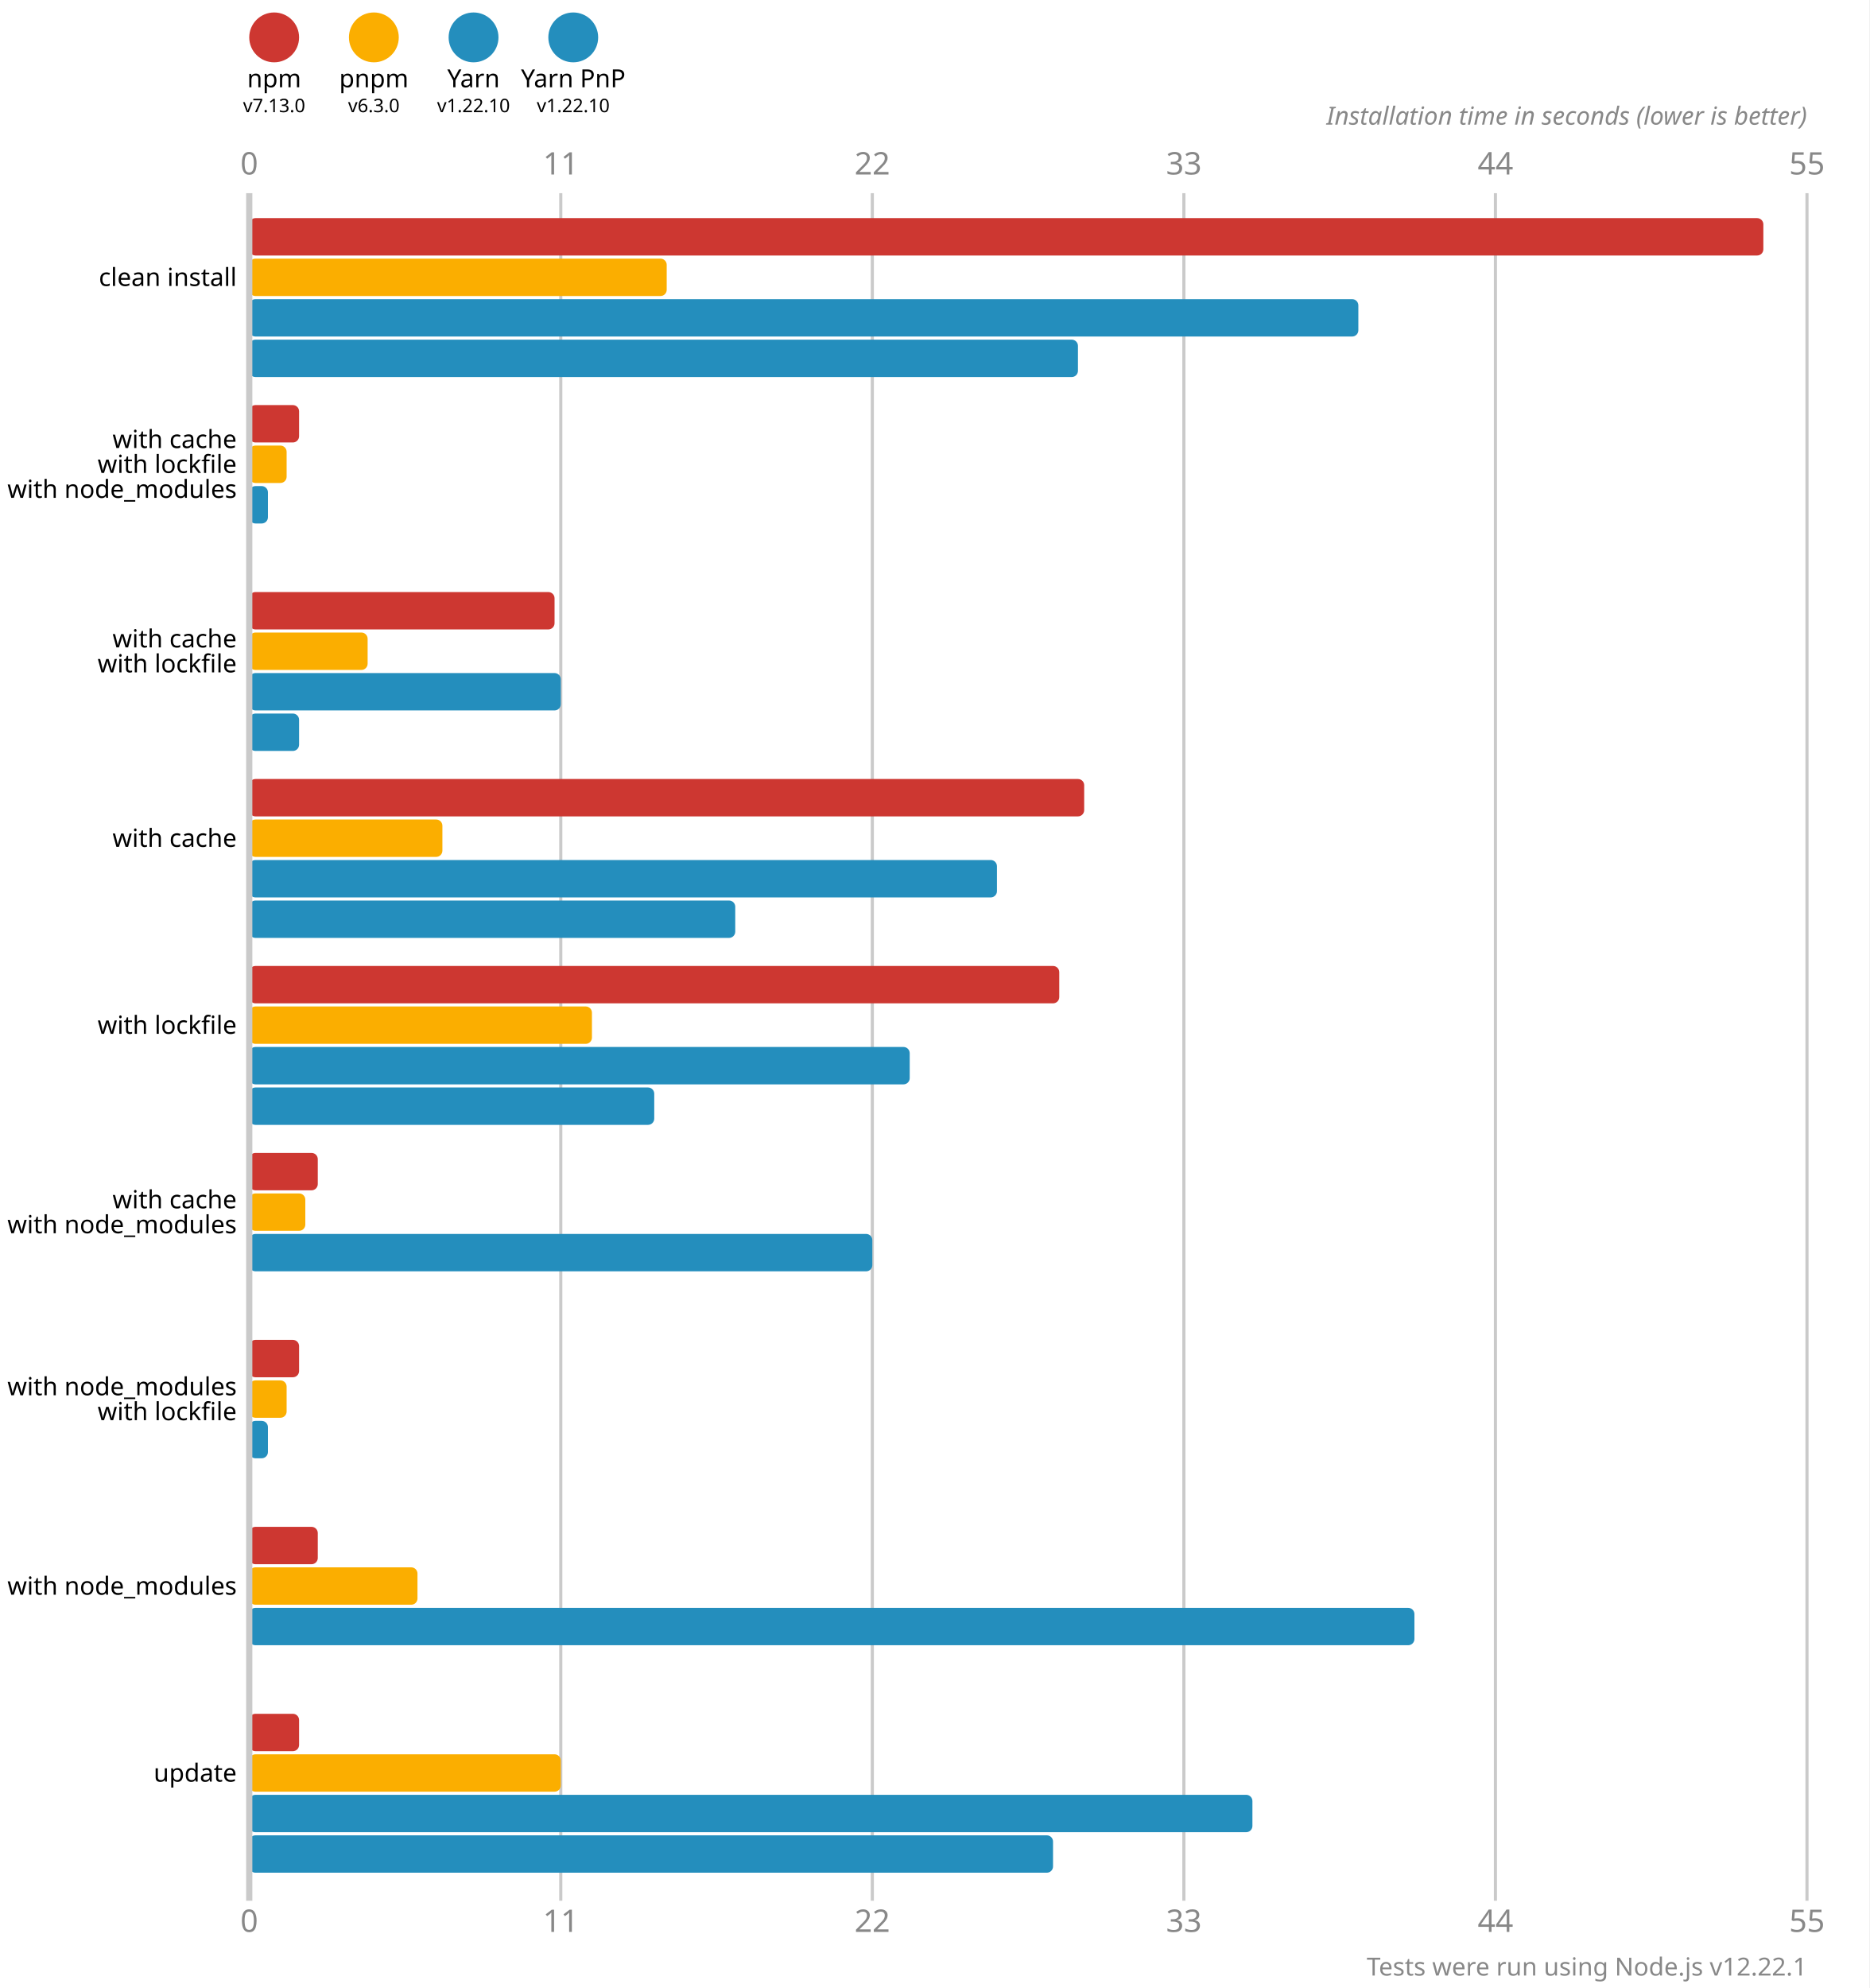
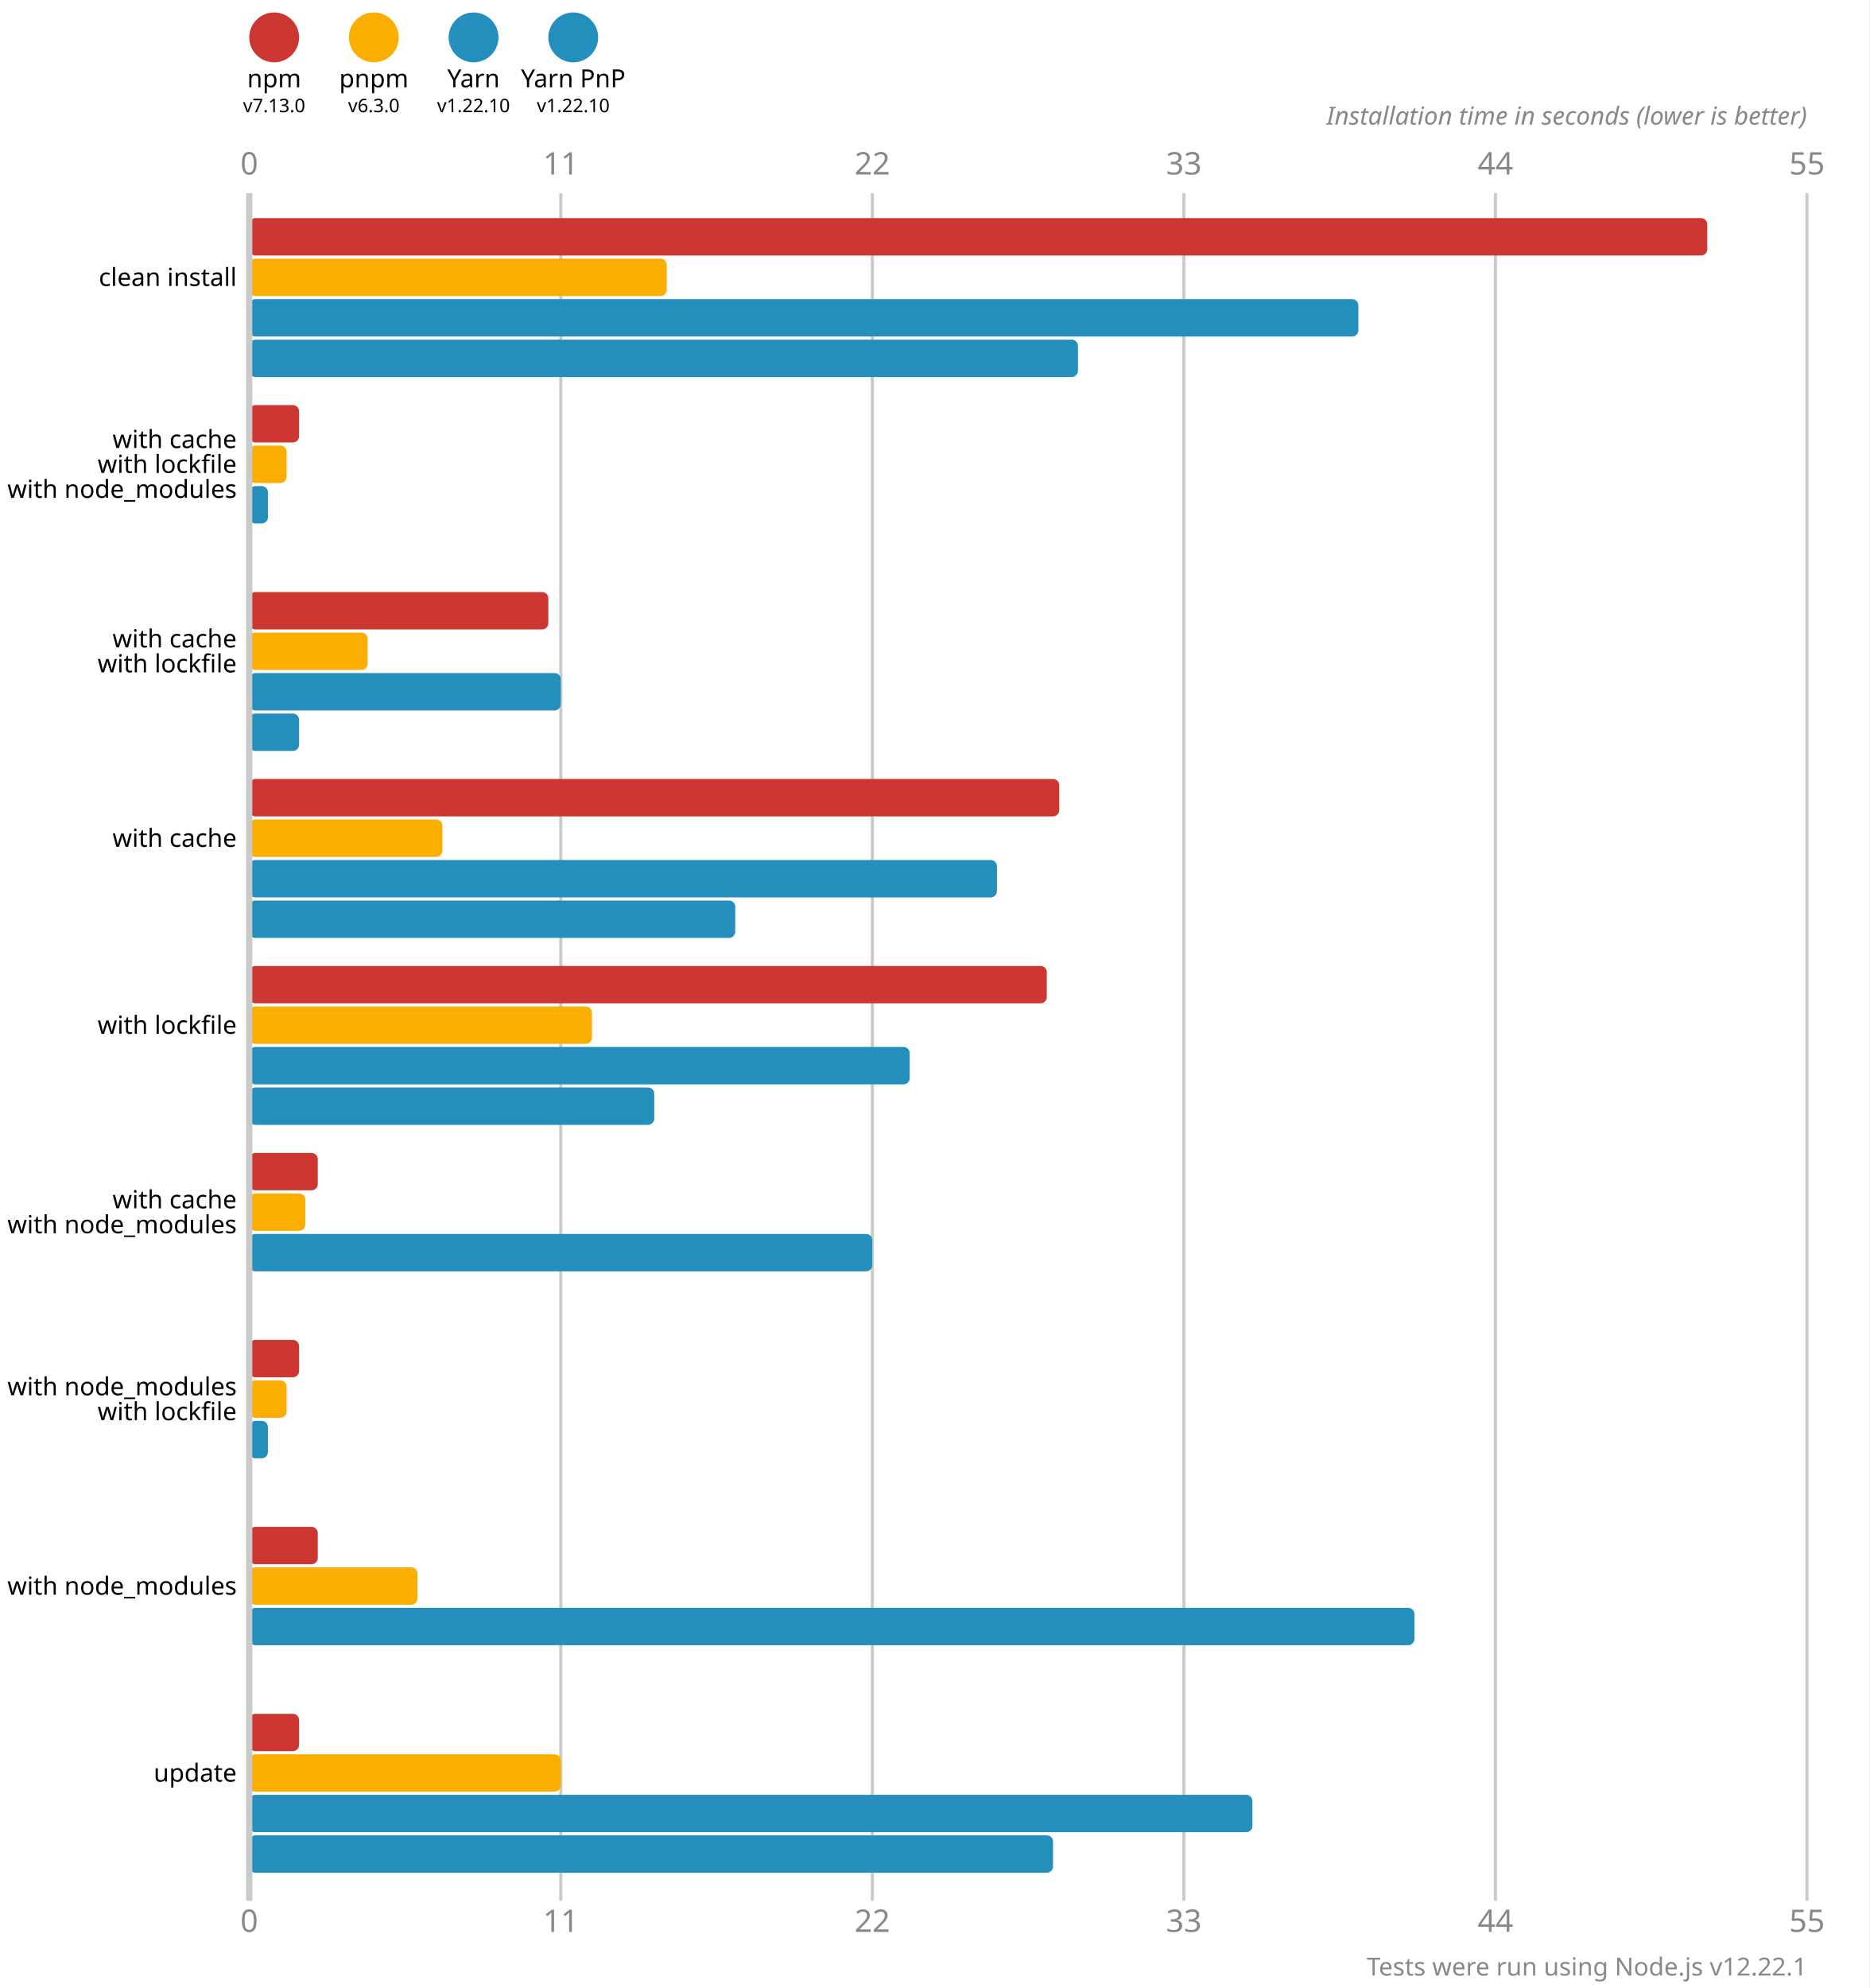
<svg xmlns="http://www.w3.org/2000/svg" version="1.1" viewBox="0 0 300 319">
  <style>
    .font { font-family: sans-serif; }
    .s3 { font-size: 3px; }
    .s4 { font-size: 4px; }
    .s5 { font-size: 5px; }
    .line { stroke: #cacaca; }
    .width { stroke-width: 0.5; }
    .text { fill: #888; }
  </style>
  <rect x="0" y="0" width="300" height="319" fill="#fff" />
  <circle cx="44" cy="6" r="4" fill="#cd3731" />
  <text x="44" y="14" class="font s4" text-anchor="middle">npm</text>
  <text x="44" y="18" class="font s3" text-anchor="middle">v7.13.0</text>
  <circle cx="60" cy="6" r="4" fill="#fbae00" />
  <text x="60" y="14" class="font s4" text-anchor="middle">pnpm</text>
  <text x="60" y="18" class="font s3" text-anchor="middle">v6.3.0</text>
  <circle cx="76" cy="6" r="4" fill="#248ebd" />
  <text x="76" y="14" class="font s4" text-anchor="middle">Yarn</text>
  <text x="76" y="18" class="font s3" text-anchor="middle">v1.22.10</text>
  <circle cx="92" cy="6" r="4" fill="#248ebd" />
  <text x="92" y="14" class="font s4" text-anchor="middle">Yarn PnP</text>
  <text x="92" y="18" class="font s3" text-anchor="middle">v1.22.10</text>
  <text x="40" y="28" class="font s5 text" text-anchor="middle">0</text>
  <text x="40" y="310" class="font s5 text" text-anchor="middle">0</text>
  <line x1="90" y1="31" x2="90" y2="305" class="line width" />
  <text x="90" y="28" class="font s5 text" text-anchor="middle">11</text>
  <text x="90" y="310" class="font s5 text" text-anchor="middle">11</text>
  <line x1="140" y1="31" x2="140" y2="305" class="line width" />
  <text x="140" y="28" class="font s5 text" text-anchor="middle">22</text>
  <text x="140" y="310" class="font s5 text" text-anchor="middle">22</text>
  <line x1="190" y1="31" x2="190" y2="305" class="line width" />
  <text x="190" y="28" class="font s5 text" text-anchor="middle">33</text>
  <text x="190" y="310" class="font s5 text" text-anchor="middle">33</text>
  <line x1="240" y1="31" x2="240" y2="305" class="line width" />
  <text x="240" y="28" class="font s5 text" text-anchor="middle">44</text>
  <text x="240" y="310" class="font s5 text" text-anchor="middle">44</text>
  <line x1="290" y1="31" x2="290" y2="305" class="line width" />
  <text x="290" y="28" class="font s5 text" text-anchor="middle">55</text>
  <text x="290" y="310" class="font s5 text" text-anchor="middle">55</text>
  <text x="290" y="20" class="font s4 text" font-style="italic" text-anchor="end">Installation time in seconds (lower is better)</text>
-   <rect x="40" y="35" width="243" height="6" fill="#cd3731" rx="1" ry="1" />
+   <rect x="40" y="35" width="234" height="6" fill="#cd3731" rx="1" ry="1" />
  <rect x="40" y="41.5" width="67" height="6" fill="#fbae00" rx="1" ry="1" />
  <rect x="40" y="48" width="178" height="6" fill="#248ebd" rx="1" ry="1" />
  <rect x="40" y="54.5" width="133" height="6" fill="#248ebd" rx="1" ry="1" />
  <rect x="40" y="65" width="8" height="6" fill="#cd3731" rx="1" ry="1" />
  <rect x="40" y="71.5" width="6" height="6" fill="#fbae00" rx="1" ry="1" />
  <rect x="40" y="78" width="3" height="6" fill="#248ebd" rx="1" ry="1" />
  <rect x="40" y="84.5" width="0" height="6" fill="#248ebd" rx="1" ry="1" />
-   <rect x="40" y="95" width="49" height="6" fill="#cd3731" rx="1" ry="1" />
+   <rect x="40" y="95" width="48" height="6" fill="#cd3731" rx="1" ry="1" />
  <rect x="40" y="101.5" width="19" height="6" fill="#fbae00" rx="1" ry="1" />
  <rect x="40" y="108" width="50" height="6" fill="#248ebd" rx="1" ry="1" />
  <rect x="40" y="114.5" width="8" height="6" fill="#248ebd" rx="1" ry="1" />
-   <rect x="40" y="125" width="134" height="6" fill="#cd3731" rx="1" ry="1" />
+   <rect x="40" y="125" width="130" height="6" fill="#cd3731" rx="1" ry="1" />
  <rect x="40" y="131.5" width="31" height="6" fill="#fbae00" rx="1" ry="1" />
  <rect x="40" y="138" width="120" height="6" fill="#248ebd" rx="1" ry="1" />
  <rect x="40" y="144.5" width="78" height="6" fill="#248ebd" rx="1" ry="1" />
-   <rect x="40" y="155" width="130" height="6" fill="#cd3731" rx="1" ry="1" />
+   <rect x="40" y="155" width="128" height="6" fill="#cd3731" rx="1" ry="1" />
  <rect x="40" y="161.5" width="55" height="6" fill="#fbae00" rx="1" ry="1" />
  <rect x="40" y="168" width="106" height="6" fill="#248ebd" rx="1" ry="1" />
  <rect x="40" y="174.5" width="65" height="6" fill="#248ebd" rx="1" ry="1" />
  <rect x="40" y="185" width="11" height="6" fill="#cd3731" rx="1" ry="1" />
  <rect x="40" y="191.5" width="9" height="6" fill="#fbae00" rx="1" ry="1" />
  <rect x="40" y="198" width="100" height="6" fill="#248ebd" rx="1" ry="1" />
  <rect x="40" y="204.5" width="0" height="6" fill="#248ebd" rx="1" ry="1" />
  <rect x="40" y="215" width="8" height="6" fill="#cd3731" rx="1" ry="1" />
  <rect x="40" y="221.5" width="6" height="6" fill="#fbae00" rx="1" ry="1" />
  <rect x="40" y="228" width="3" height="6" fill="#248ebd" rx="1" ry="1" />
  <rect x="40" y="234.5" width="0" height="6" fill="#248ebd" rx="1" ry="1" />
  <rect x="40" y="245" width="11" height="6" fill="#cd3731" rx="1" ry="1" />
  <rect x="40" y="251.5" width="27" height="6" fill="#fbae00" rx="1" ry="1" />
  <rect x="40" y="258" width="187" height="6" fill="#248ebd" rx="1" ry="1" />
  <rect x="40" y="264.5" width="0" height="6" fill="#248ebd" rx="1" ry="1" />
  <rect x="40" y="275" width="8" height="6" fill="#cd3731" rx="1" ry="1" />
  <rect x="40" y="281.5" width="50" height="6" fill="#fbae00" rx="1" ry="1" />
  <rect x="40" y="288" width="161" height="6" fill="#248ebd" rx="1" ry="1" />
  <rect x="40" y="294.5" width="129" height="6" fill="#248ebd" rx="1" ry="1" />
  <line x1="40" y1="31" x2="40" y2="305" class="line" />
  <text x="38" y="44.5" class="font s4" dominant-baseline="middle" text-anchor="end">clean install</text>
  <text x="38" y="70.5" class="font s4" dominant-baseline="middle" text-anchor="end">with cache</text>
  <text x="38" y="74.5" class="font s4" dominant-baseline="middle" text-anchor="end">with lockfile</text>
  <text x="38" y="78.5" class="font s4" dominant-baseline="middle" text-anchor="end">with node_modules</text>
  <text x="38" y="102.5" class="font s4" dominant-baseline="middle" text-anchor="end">with cache</text>
  <text x="38" y="106.5" class="font s4" dominant-baseline="middle" text-anchor="end">with lockfile</text>
  <text x="38" y="134.5" class="font s4" dominant-baseline="middle" text-anchor="end">with cache</text>
  <text x="38" y="164.5" class="font s4" dominant-baseline="middle" text-anchor="end">with lockfile</text>
  <text x="38" y="192.5" class="font s4" dominant-baseline="middle" text-anchor="end">with cache</text>
  <text x="38" y="196.5" class="font s4" dominant-baseline="middle" text-anchor="end">with node_modules</text>
  <text x="38" y="222.5" class="font s4" dominant-baseline="middle" text-anchor="end">with node_modules</text>
  <text x="38" y="226.5" class="font s4" dominant-baseline="middle" text-anchor="end">with lockfile</text>
  <text x="38" y="254.5" class="font s4" dominant-baseline="middle" text-anchor="end">with node_modules</text>
  <text x="38" y="284.5" class="font s4" dominant-baseline="middle" text-anchor="end">update</text>
  <text x="290" y="317" class="font s4 text" text-anchor="end">Tests were run using Node.js v12.22.1</text>
</svg>
